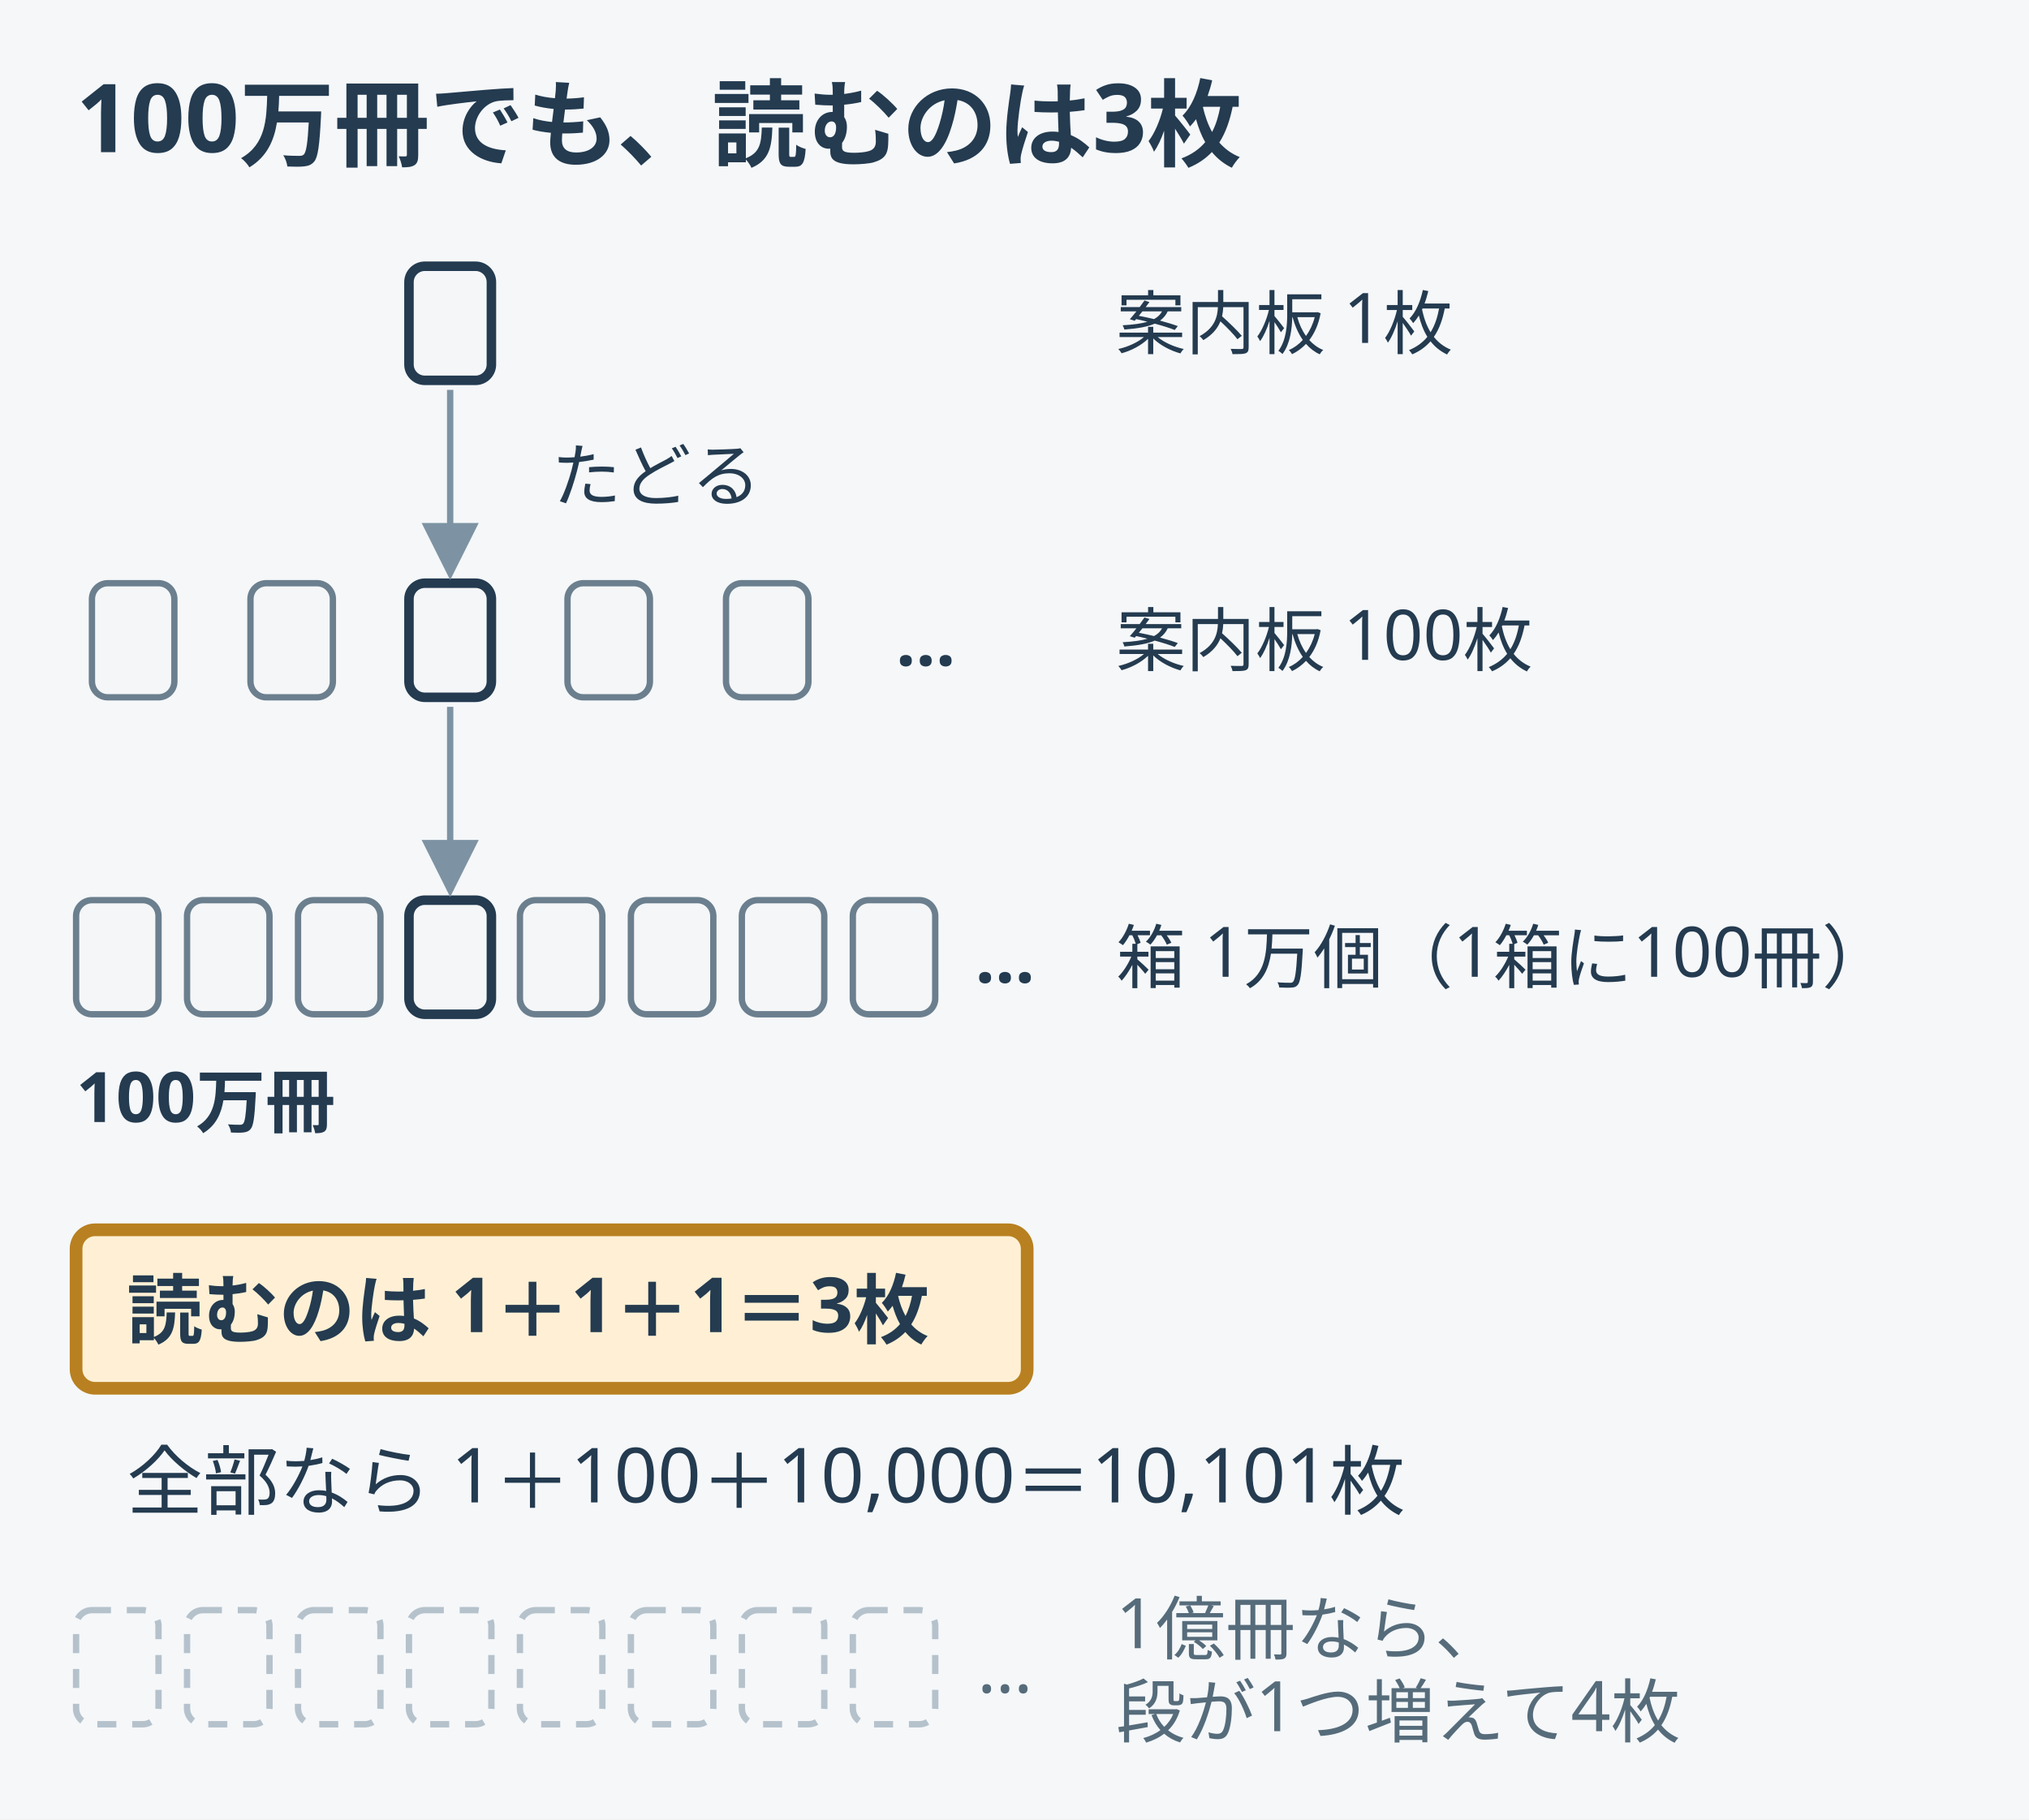
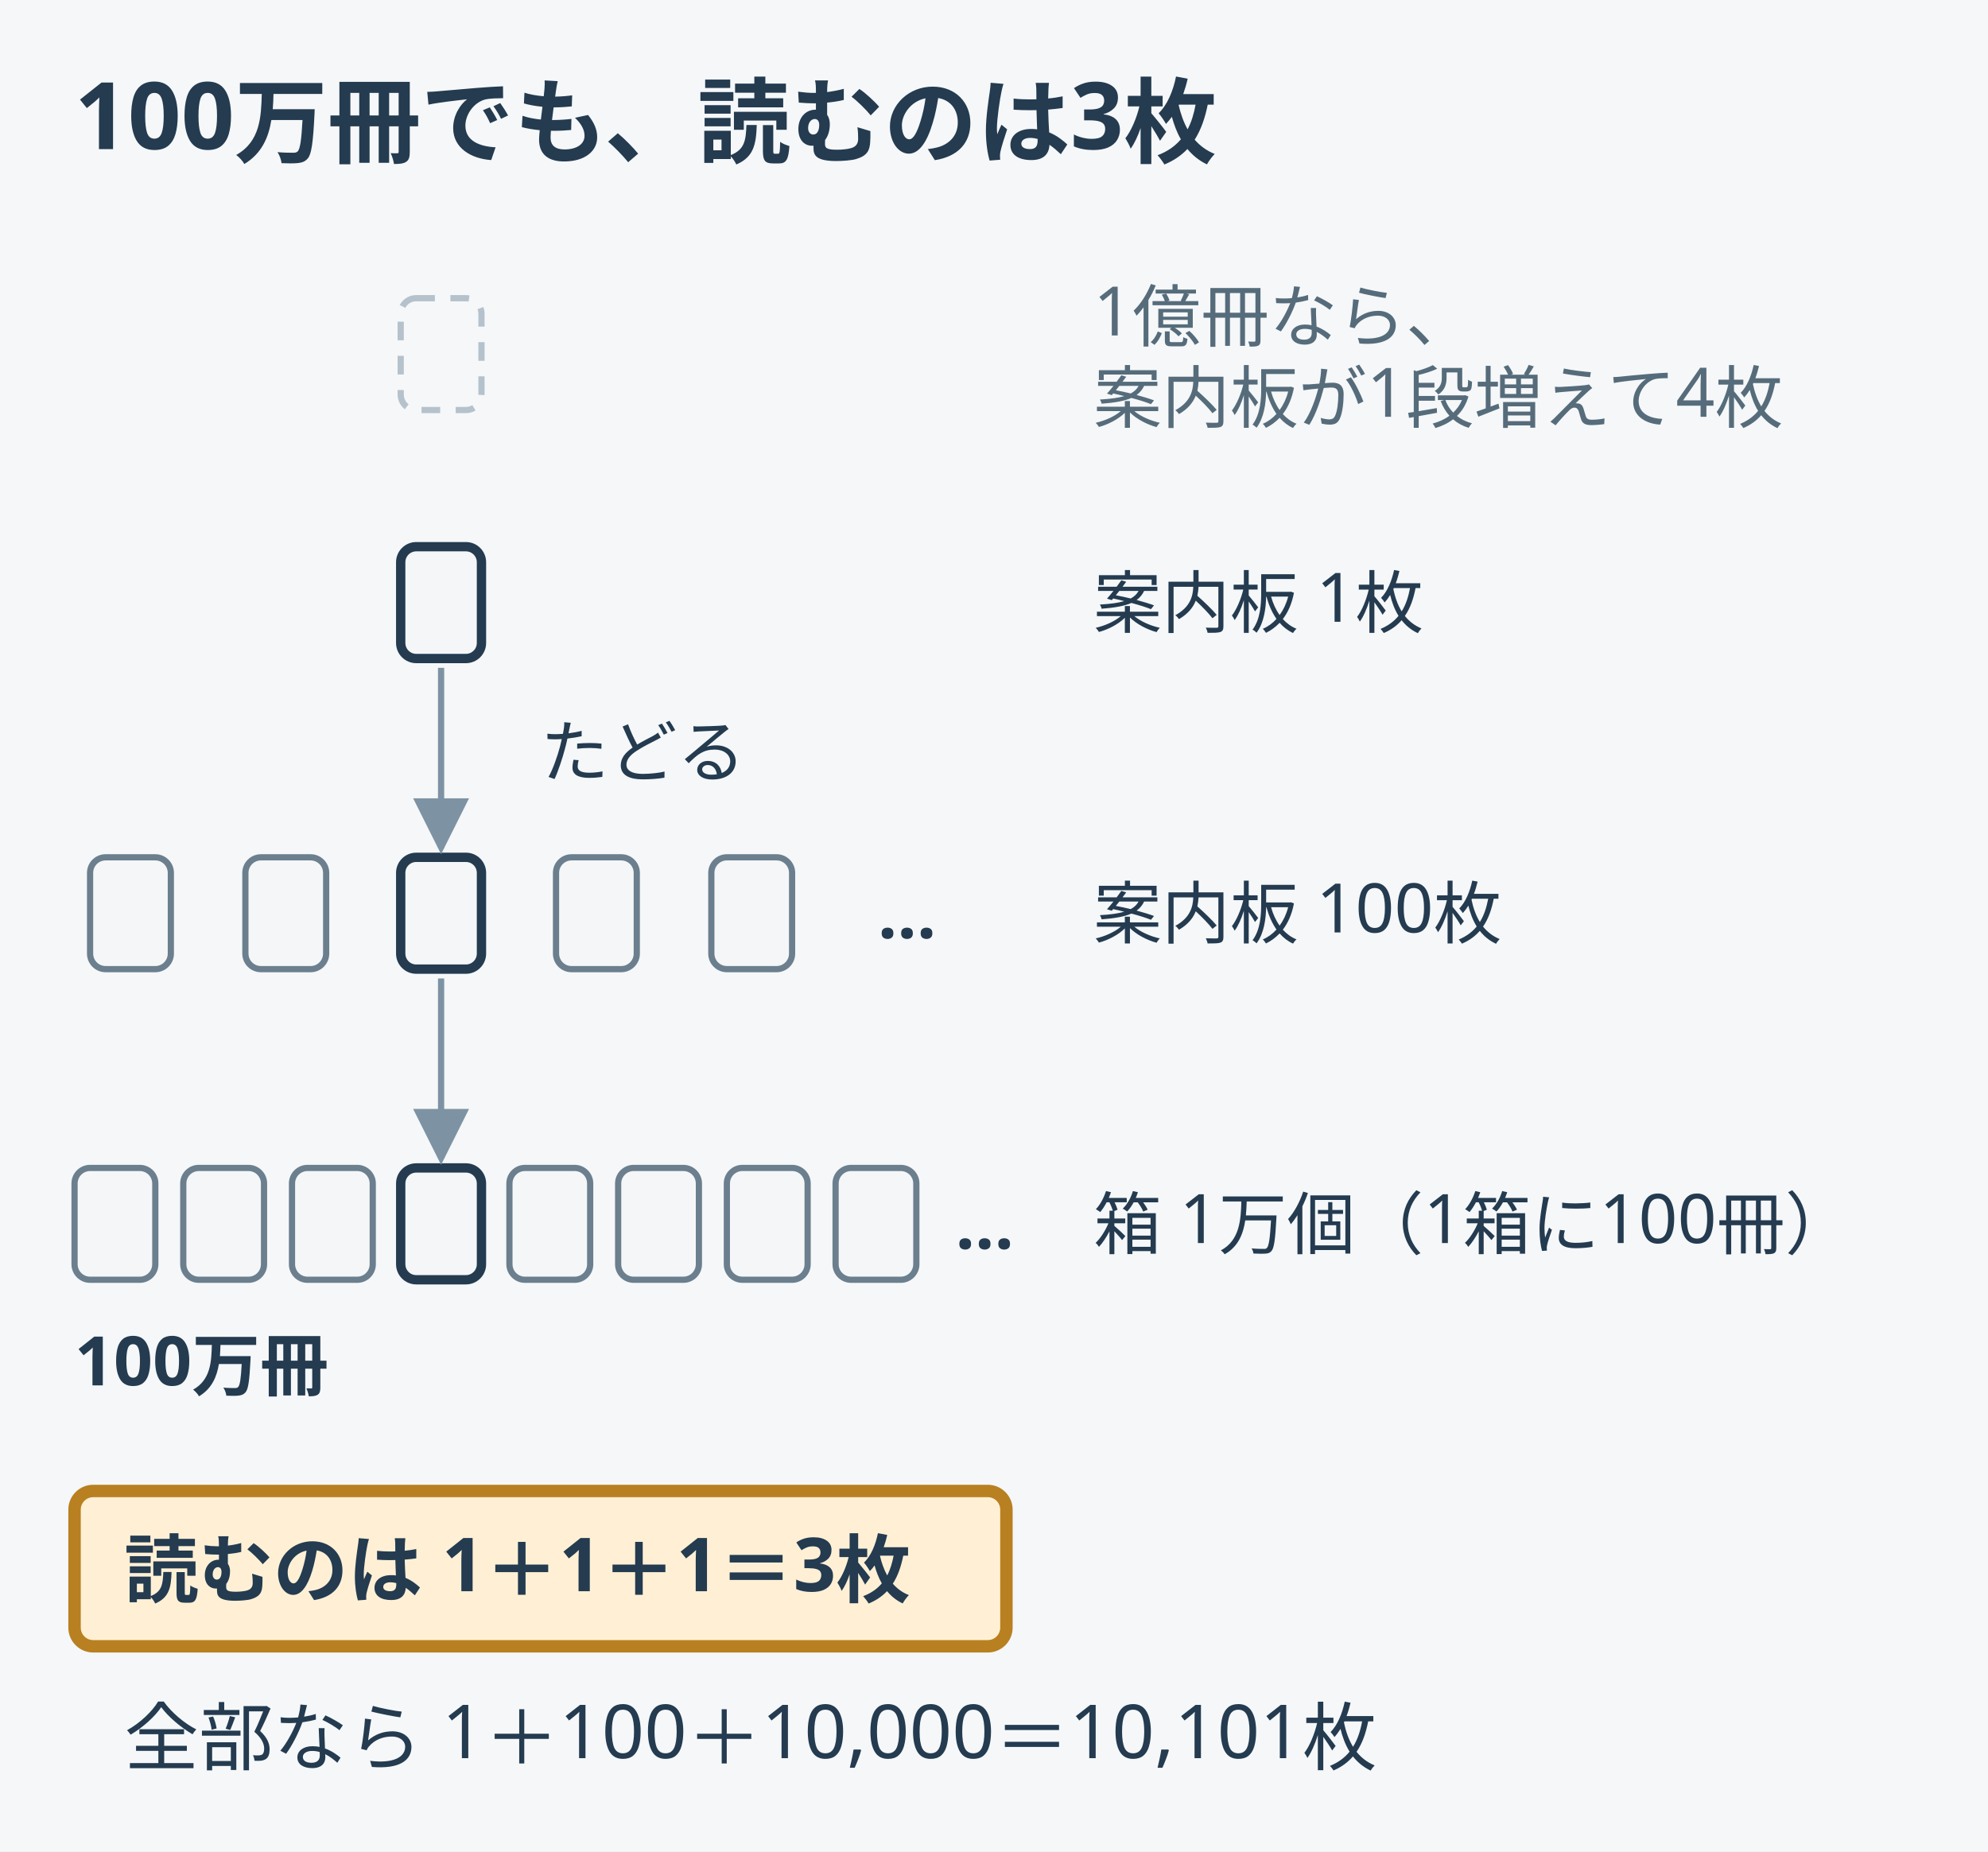
- <svg xmlns="http://www.w3.org/2000/svg" width="640" height="574" viewBox="0 0 640 574" role="img" aria-labelledby="title">
+ <svg xmlns="http://www.w3.org/2000/svg" width="640" height="596" viewBox="0 0 640 596" role="img" aria-labelledby="title">
  <defs>
    <marker id="flow" markerWidth="10" markerHeight="10" refX="9" refY="5" orient="auto">
      <path d="M0 0L10 5L0 10z" fill="#277b74" />
    </marker>
    <marker id="req" markerWidth="10" markerHeight="10" refX="9" refY="5" orient="auto">
      <path d="M0 0L10 5L0 10" fill="none" stroke="#945e11" stroke-width="2" />
    </marker>
    <marker id="ref" markerWidth="9" markerHeight="9" refX="8" refY="4.5" orient="auto">
      <path d="M0 0L9 4.5L0 9z" fill="#7d93a3" />
    </marker>
  </defs>
  <style>
text{font-family:"Hiragino Sans","Noto Sans JP",sans-serif;font-size:24px;fill:#243b50}
.h{font-size:30px;font-weight:700}.b{font-weight:700}.s{font-size:22px}.m{font-size:22px;fill:#566c7b}
.mono{font-family:ui-monospace,Menlo,monospace;font-size:22px}.tag{font-size:22px;font-weight:700;fill:#fff}
.teal{fill:#176e65}.brown{fill:#945e11}.real{fill:#176e65}.model{fill:#566c7b}
.panel{fill:#fff;stroke:#cedae1;stroke-width:2}.node{fill:#ecf2f8;stroke:#56738a;stroke-width:2}
.row{fill:#fff;stroke:#448b7c;stroke-width:2}.match{fill:#fff;stroke:#176e65;stroke-width:4}
.page{fill:#f7fbf9;stroke:#6d9f94;stroke-width:2}.ipage{fill:#f4f6f8;stroke:#6b7f8e;stroke-width:2}
.band{fill:#d5dde3;stroke:#92a7b5;stroke-width:2}.skip{fill:none;stroke:#b5c2cc;stroke-width:2;stroke-dasharray:6 5}
.hot{fill:#fff0d5;stroke:#b88020;stroke-width:4}.ghost{fill:#f5f7f9;stroke:#b5c2cc;stroke-width:2;stroke-dasharray:6 5}
.flow{fill:none;stroke:#277b74;stroke-width:3;marker-end:url(#flow)}.req{fill:none;stroke:#945e11;stroke-width:3;stroke-dasharray:8 6;marker-end:url(#req)}
.ref{fill:none;stroke:#7d93a3;stroke-width:2;marker-end:url(#ref)}.step{fill:#fff;stroke:#243b50;stroke-width:2.5}
.spine{fill:#e9f3f4;stroke:#243b50;stroke-width:1.5}
.work{fill:#fff;stroke:#56738a;stroke-width:2;stroke-dasharray:8 5}.val{fill:#dcefe8;stroke:#448b7c;stroke-width:2}.buffer{fill:#eaf6f1;stroke:#6d9f94;stroke-width:2}
.route{fill:#f4f6f8;stroke:#243b50;stroke-width:3}
  </style>
-   <rect width="640" height="574" fill="#f5f7f9" />
+   <rect width="640" height="596" fill="#f5f7f9" />
  <text x="24" y="48" class="h">100万冊でも、読むのは3枚</text>
+   <g id="new-root">
+     <rect x="129" y="96" width="26" height="36" rx="5" class="ghost" />
+     <text x="352" y="108" class="m">1億冊なら、</text>
+     <text x="352" y="136" class="m">案内板が1段増えて4枚</text>
+   </g>
  <g id="level-1">
-     <rect x="129" y="84" width="26" height="36" rx="5" class="route" />
-     <text x="352" y="110" class="s">案内板 1枚</text>
+     <rect x="129" y="176" width="26" height="36" rx="5" class="route" />
+     <text x="352" y="202" class="s">案内板 1枚</text>
  </g>
  <g id="level-2">
-     <rect x="29" y="184" width="26" height="36" rx="5" class="ipage" />
-     <rect x="79" y="184" width="26" height="36" rx="5" class="ipage" />
-     <rect x="129" y="184" width="26" height="36" rx="5" class="route" />
-     <rect x="179" y="184" width="26" height="36" rx="5" class="ipage" />
-     <rect x="229" y="184" width="26" height="36" rx="5" class="ipage" />
-     <text x="292" y="210" text-anchor="middle" class="s b">…</text>
-     <text x="352" y="210" class="s">案内板 100枚</text>
+     <rect x="29" y="276" width="26" height="36" rx="5" class="ipage" />
+     <rect x="79" y="276" width="26" height="36" rx="5" class="ipage" />
+     <rect x="129" y="276" width="26" height="36" rx="5" class="route" />
+     <rect x="179" y="276" width="26" height="36" rx="5" class="ipage" />
+     <rect x="229" y="276" width="26" height="36" rx="5" class="ipage" />
+     <text x="292" y="302" text-anchor="middle" class="s b">…</text>
+     <text x="352" y="302" class="s">案内板 100枚</text>
  </g>
  <g id="level-3">
-     <rect x="24" y="284" width="26" height="36" rx="5" class="ipage" />
-     <rect x="59" y="284" width="26" height="36" rx="5" class="ipage" />
-     <rect x="94" y="284" width="26" height="36" rx="5" class="ipage" />
-     <rect x="129" y="284" width="26" height="36" rx="5" class="route" />
-     <rect x="164" y="284" width="26" height="36" rx="5" class="ipage" />
-     <rect x="199" y="284" width="26" height="36" rx="5" class="ipage" />
-     <rect x="234" y="284" width="26" height="36" rx="5" class="ipage" />
-     <rect x="269" y="284" width="26" height="36" rx="5" class="ipage" />
-     <text x="317" y="310" text-anchor="middle" class="s b">…</text>
-     <text x="352" y="310" class="s">箱 1万個（1箱に100冊）</text>
-     <text x="24" y="354" class="s b">100万冊</text>
+     <rect x="24" y="376" width="26" height="36" rx="5" class="ipage" />
+     <rect x="59" y="376" width="26" height="36" rx="5" class="ipage" />
+     <rect x="94" y="376" width="26" height="36" rx="5" class="ipage" />
+     <rect x="129" y="376" width="26" height="36" rx="5" class="route" />
+     <rect x="164" y="376" width="26" height="36" rx="5" class="ipage" />
+     <rect x="199" y="376" width="26" height="36" rx="5" class="ipage" />
+     <rect x="234" y="376" width="26" height="36" rx="5" class="ipage" />
+     <rect x="269" y="376" width="26" height="36" rx="5" class="ipage" />
+     <text x="317" y="402" text-anchor="middle" class="s b">…</text>
+     <text x="352" y="402" class="s">箱 1万個（1箱に100冊）</text>
+     <text x="24" y="446" class="s b">100万冊</text>
  </g>
  <g id="route">
-     <path d="M142 123 V181" class="ref" />
-     <path d="M142 223 V281" class="ref" />
-     <text x="174" y="158" class="s">たどる</text>
+     <path d="M142 215 V273" class="ref" />
+     <path d="M142 315 V373" class="ref" />
+     <text x="174" y="250" class="s">たどる</text>
  </g>
  <g id="count">
-     <rect x="24" y="388" width="300" height="50" rx="6" class="hot" />
-     <text x="40" y="422" class="b">読むのは 1＋1＋1＝3枚</text>
-     <text x="40" y="476">全部なら 1＋100＋10,000＝10,101枚</text>
-   </g>
-   <g id="level-4">
-     <rect x="24" y="508" width="26" height="36" rx="5" class="ghost" />
-     <rect x="59" y="508" width="26" height="36" rx="5" class="ghost" />
-     <rect x="94" y="508" width="26" height="36" rx="5" class="ghost" />
-     <rect x="129" y="508" width="26" height="36" rx="5" class="ghost" />
-     <rect x="164" y="508" width="26" height="36" rx="5" class="ghost" />
-     <rect x="199" y="508" width="26" height="36" rx="5" class="ghost" />
-     <rect x="234" y="508" width="26" height="36" rx="5" class="ghost" />
-     <rect x="269" y="508" width="26" height="36" rx="5" class="ghost" />
-     <text x="317" y="534" text-anchor="middle" class="m">…</text>
-     <text x="352" y="520" class="m">1億冊なら、</text>
-     <text x="352" y="548" class="m">段が1つ増えて4枚</text>
+     <rect x="24" y="480" width="300" height="50" rx="6" class="hot" />
+     <text x="40" y="514" class="b">読むのは 1＋1＋1＝3枚</text>
+     <text x="40" y="568">全部なら 1＋100＋10,000＝10,101枚</text>
  </g>
</svg>
